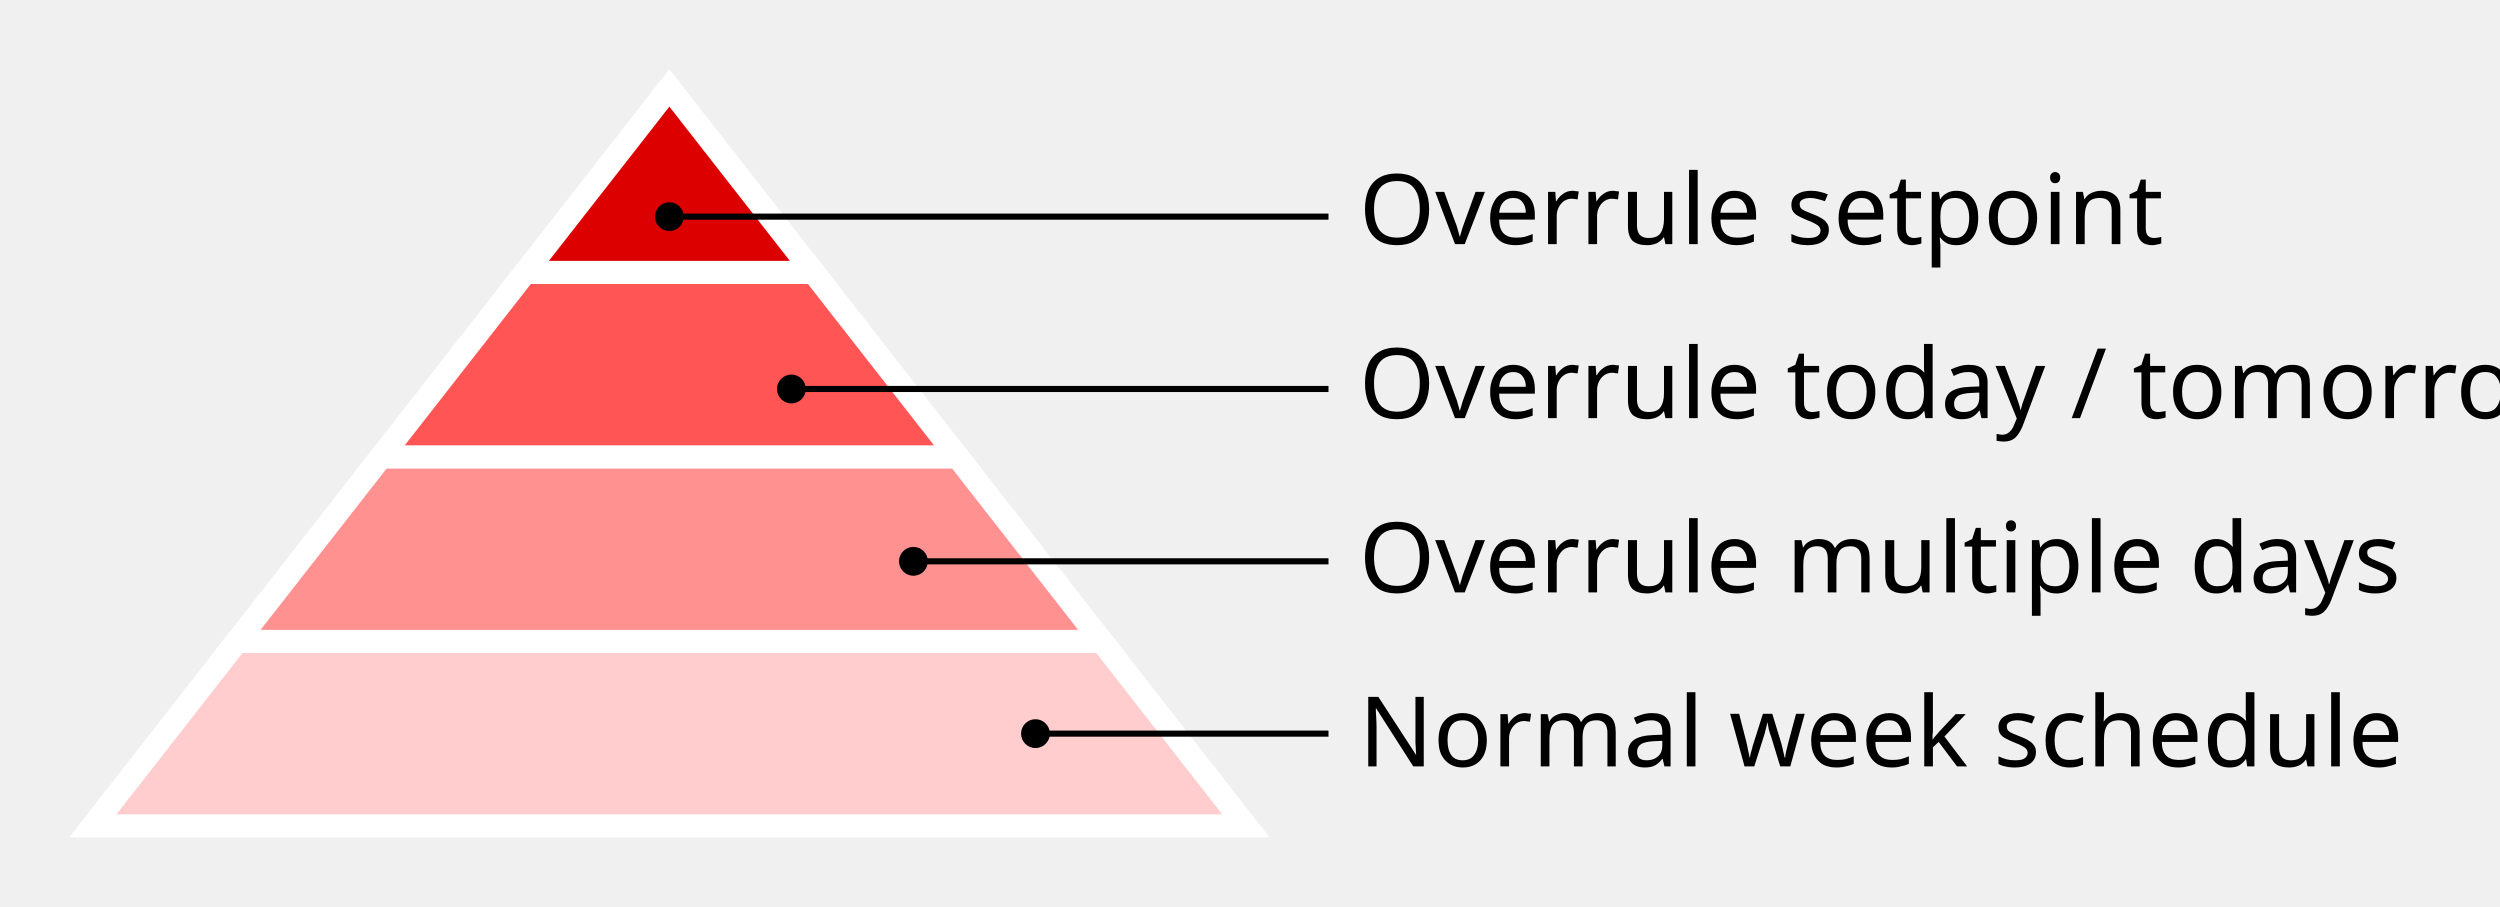
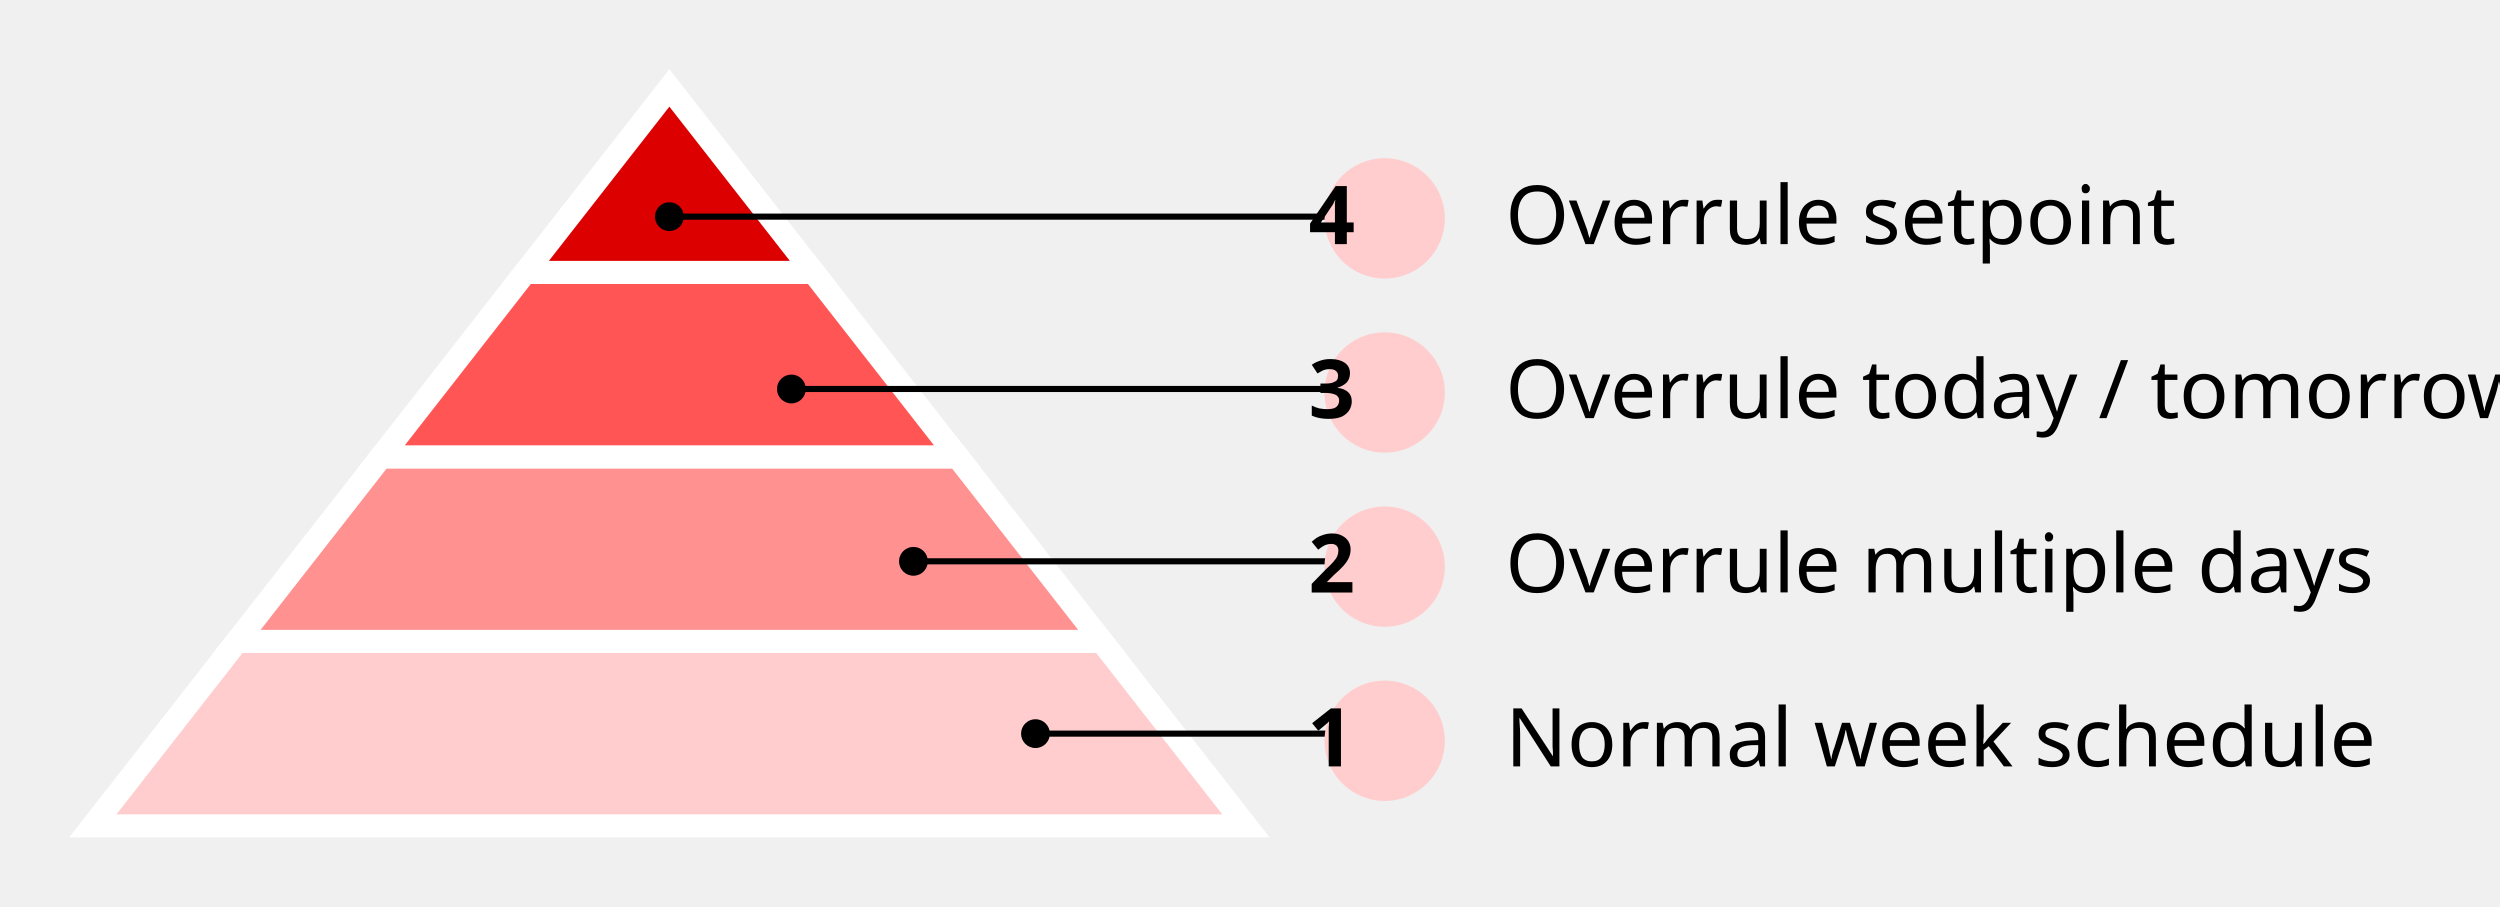
<svg xmlns="http://www.w3.org/2000/svg" width="108.406mm" height="39.312mm" viewBox="0 0 108.406 39.312" version="1.1" id="svg5">
  <defs id="defs2" />
  <g id="layer1" transform="translate(-19.5714,-51.15707)">
    <path id="path657" style="color:#000000;overflow:visible;fill:#ffcdcd;stroke:#ffffff;stroke-width:1;stroke-dasharray:none;stop-color:#000000" d="m 29.846,78.969 -6.25,8 H 73.597 L 67.347,78.969 Z" />
    <path id="path652" style="color:#000000;overflow:visible;fill:#ff9191;stroke:#ffffff;stroke-width:1;stroke-dasharray:none;stop-color:#000000" d="M 36.097,70.969 29.846,78.969 h 37.501 l -6.25,-8 z" />
    <path id="path647" style="color:#000000;overflow:visible;fill:#ff5555;stroke:#ffffff;stroke-width:1;stroke-dasharray:none;stop-color:#000000" d="m 42.347,62.969 -6.25,8 h 25 l -6.25,-8 z" />
    <path id="rect348" style="color:#000000;overflow:visible;fill:#dc0000;stroke:#ffffff;stroke-width:1;stroke-dasharray:none;stop-color:#000000" d="m 48.597,54.969 -6.25,8 h 12.499 z" />
-     <text xml:space="preserve" style="font-size:4.233px;line-height:100%;font-family:Calibri;-inkscape-font-specification:'Calibri, Normal';letter-spacing:0px;word-spacing:0px;writing-mode:lr-tb;fill:#000000;stroke:none;stroke-width:0.265px;stroke-linecap:butt;stroke-linejoin:miter;stroke-opacity:1" x="78.497" y="84.389" id="text406">
-       <tspan id="tspan404" style="font-size:4.233px;fill:#000000;stroke:none;stroke-width:0.265px" x="78.497" y="84.389">Normal week schedule</tspan>
+     <text xml:space="preserve" style="font-size:3.528px;line-height:100%;font-family:Calibri;-inkscape-font-specification:'Calibri, Normal';letter-spacing:0px;word-spacing:0px;writing-mode:lr-tb;fill:#000000;stroke:none;stroke-width:0.265px;stroke-linecap:butt;stroke-linejoin:miter;stroke-opacity:1" x="84.847" y="84.389" id="text406">
+       <tspan id="tspan404" style="font-size:3.528px;fill:#000000;stroke:none;stroke-width:0.265px" x="84.847" y="84.389">Normal week schedule</tspan>
    </text>
-     <text xml:space="preserve" style="font-size:4.233px;line-height:100%;font-family:Calibri;-inkscape-font-specification:'Calibri, Normal';letter-spacing:0px;word-spacing:0px;writing-mode:lr-tb;fill:#000000;stroke:none;stroke-width:0.265px;stroke-linecap:butt;stroke-linejoin:miter;stroke-opacity:1" x="78.497" y="76.84" id="text410">
-       <tspan id="tspan408" style="font-size:4.233px;fill:#000000;stroke:none;stroke-width:0.265px" x="78.497" y="76.84">Overrule multiple days</tspan>
+     <text xml:space="preserve" style="font-size:3.528px;line-height:100%;font-family:Calibri;-inkscape-font-specification:'Calibri, Normal';letter-spacing:0px;word-spacing:0px;writing-mode:lr-tb;fill:#000000;stroke:none;stroke-width:0.265px;stroke-linecap:butt;stroke-linejoin:miter;stroke-opacity:1" x="84.847" y="76.84" id="text410">
+       <tspan id="tspan408" style="font-size:3.528px;fill:#000000;stroke:none;stroke-width:0.265px" x="84.847" y="76.84">Overrule multiple days</tspan>
    </text>
-     <text xml:space="preserve" style="font-size:4.233px;line-height:100%;font-family:Calibri;-inkscape-font-specification:'Calibri, Normal';letter-spacing:0px;word-spacing:0px;writing-mode:lr-tb;fill:#000000;stroke:none;stroke-width:0.265px;stroke-linecap:butt;stroke-linejoin:miter;stroke-opacity:1" x="78.497" y="69.29" id="text464">
-       <tspan id="tspan462" style="font-size:4.233px;fill:#000000;stroke:none;stroke-width:0.265px" x="78.497" y="69.29">Overrule today / tomorrow</tspan>
+     <text xml:space="preserve" style="font-size:3.528px;line-height:100%;font-family:Calibri;-inkscape-font-specification:'Calibri, Normal';letter-spacing:0px;word-spacing:0px;writing-mode:lr-tb;fill:#000000;stroke:none;stroke-width:0.265px;stroke-linecap:butt;stroke-linejoin:miter;stroke-opacity:1" x="84.847" y="69.29" id="text464">
+       <tspan id="tspan462" style="font-size:3.528px;fill:#000000;stroke:none;stroke-width:0.265px" x="84.847" y="69.29">Overrule today / tomorrow</tspan>
    </text>
-     <text xml:space="preserve" style="font-size:4.233px;line-height:100%;font-family:Calibri;-inkscape-font-specification:'Calibri, Normal';letter-spacing:0px;word-spacing:0px;writing-mode:lr-tb;fill:#000000;stroke:none;stroke-width:0.265px;stroke-linecap:butt;stroke-linejoin:miter;stroke-opacity:1" x="78.497" y="61.741" id="text468">
-       <tspan id="tspan466" style="font-size:4.233px;fill:#000000;stroke:none;stroke-width:0.265px" x="78.497" y="61.741">Overrule setpoint</tspan>
+     <text xml:space="preserve" style="font-size:3.528px;line-height:100%;font-family:Calibri;-inkscape-font-specification:'Calibri, Normal';letter-spacing:0px;word-spacing:0px;writing-mode:lr-tb;fill:#000000;stroke:none;stroke-width:0.265px;stroke-linecap:butt;stroke-linejoin:miter;stroke-opacity:1" x="84.847" y="61.741" id="text468">
+       <tspan id="tspan466" style="font-size:3.528px;fill:#000000;stroke:none;stroke-width:0.265px" x="84.847" y="61.741">Overrule setpoint</tspan>
    </text>
    <path style="fill:none;fill-rule:evenodd;stroke:#000000;stroke-width:0.265px;stroke-linecap:butt;stroke-linejoin:miter;stroke-opacity:1" d="M 48.597,60.551 H 77.178" id="path662" />
    <path style="fill:none;fill-rule:evenodd;stroke:#000000;stroke-width:0.265px;stroke-linecap:butt;stroke-linejoin:miter;stroke-opacity:1" d="M 53.888,68.024 H 77.178" id="path664" />
    <path style="fill:none;fill-rule:evenodd;stroke:#000000;stroke-width:0.265px;stroke-linecap:butt;stroke-linejoin:miter;stroke-opacity:1" d="M 59.18,75.497 H 77.178" id="path666" />
    <path style="fill:none;fill-rule:evenodd;stroke:#000000;stroke-width:0.265px;stroke-linecap:butt;stroke-linejoin:miter;stroke-opacity:1" d="M 64.472,82.969 H 77.178" id="path668" />
    <circle style="color:#000000;overflow:visible;fill:#000000;stroke:none;stroke-width:1;stroke-dasharray:none;stop-color:#000000" id="path1276" cx="48.597" cy="60.551" r="0.625" />
    <circle style="color:#000000;overflow:visible;fill:#000000;stroke:none;stroke-width:1;stroke-dasharray:none;stop-color:#000000" id="circle1382" cx="53.888" cy="68.024" r="0.625" />
    <circle style="color:#000000;overflow:visible;fill:#000000;stroke:none;stroke-width:1;stroke-dasharray:none;stop-color:#000000" id="circle1384" cx="59.18" cy="75.497" r="0.625" />
    <circle style="color:#000000;overflow:visible;fill:#000000;stroke:none;stroke-width:1;stroke-dasharray:none;stop-color:#000000" id="circle1386" cx="64.472" cy="82.969" r="0.625" />
+     <circle style="color:#000000;overflow:visible;fill:#ffcdcd;stroke-width:1;stop-color:#000000" id="circle479" cx="79.614" cy="68.177" r="2.609" />
+     <circle style="color:#000000;overflow:visible;fill:#ffcdcd;stroke-width:1;stop-color:#000000" id="circle481" cx="79.614" cy="75.728" r="2.609" />
+     <circle style="color:#000000;overflow:visible;fill:#ffcdcd;stroke-width:1;stop-color:#000000" id="circle483" cx="79.614" cy="83.278" r="2.609" />
+     <circle style="color:#000000;overflow:visible;fill:#ffcdcd;stroke-width:1;stop-color:#000000" id="path423" cx="79.614" cy="60.627" r="2.609" />
+     <text xml:space="preserve" style="font-style:normal;font-variant:normal;font-weight:bold;font-stretch:normal;font-size:3.528px;line-height:100%;font-family:Calibri;-inkscape-font-specification:'Calibri Bold';text-align:center;letter-spacing:0px;word-spacing:0px;writing-mode:lr-tb;text-anchor:middle;fill:#000000;stroke:none;stroke-width:0.265px;stroke-linecap:butt;stroke-linejoin:miter;stroke-opacity:1" x="79.567" y="84.389" id="text357">
+       <tspan id="tspan355" style="font-style:normal;font-variant:normal;font-weight:bold;font-stretch:normal;font-size:3.528px;font-family:Calibri;-inkscape-font-specification:'Calibri Bold';text-align:center;text-anchor:middle;fill:#000000;stroke:none;stroke-width:0.265px" x="79.567" y="84.389">1</tspan>
+     </text>
+     <text xml:space="preserve" style="font-style:normal;font-variant:normal;font-weight:bold;font-stretch:normal;font-size:3.528px;line-height:100%;font-family:Calibri;-inkscape-font-specification:'Calibri Bold';text-align:center;letter-spacing:0px;word-spacing:0px;writing-mode:lr-tb;text-anchor:middle;fill:#000000;stroke:none;stroke-width:0.265px;stroke-linecap:butt;stroke-linejoin:miter;stroke-opacity:1" x="79.609" y="76.855" id="text361">
+       <tspan id="tspan359" style="font-style:normal;font-variant:normal;font-weight:bold;font-stretch:normal;font-size:3.528px;font-family:Calibri;-inkscape-font-specification:'Calibri Bold';text-align:center;text-anchor:middle;fill:#000000;stroke:none;stroke-width:0.265px" x="79.609" y="76.855">2</tspan>
+     </text>
+     <text xml:space="preserve" style="font-style:normal;font-variant:normal;font-weight:bold;font-stretch:normal;font-size:3.528px;line-height:100%;font-family:Calibri;-inkscape-font-specification:'Calibri Bold';text-align:center;letter-spacing:0px;word-spacing:0px;writing-mode:lr-tb;text-anchor:middle;fill:#000000;stroke:none;stroke-width:0.265px;stroke-linecap:butt;stroke-linejoin:miter;stroke-opacity:1" x="79.616" y="69.288" id="text365">
+       <tspan id="tspan363" style="font-style:normal;font-variant:normal;font-weight:bold;font-stretch:normal;font-size:3.528px;font-family:Calibri;-inkscape-font-specification:'Calibri Bold';text-align:center;text-anchor:middle;fill:#000000;stroke:none;stroke-width:0.265px" x="79.616" y="69.288">3</tspan>
+     </text>
+     <text xml:space="preserve" style="font-style:normal;font-variant:normal;font-weight:bold;font-stretch:normal;font-size:3.528px;line-height:100%;font-family:Calibri;-inkscape-font-specification:'Calibri Bold';text-align:center;letter-spacing:0px;word-spacing:0px;writing-mode:lr-tb;text-anchor:middle;fill:#000000;stroke:none;stroke-width:0.265px;stroke-linecap:butt;stroke-linejoin:miter;stroke-opacity:1" x="79.619" y="61.741" id="text369">
+       <tspan id="tspan367" style="font-style:normal;font-variant:normal;font-weight:bold;font-stretch:normal;font-size:3.528px;font-family:Calibri;-inkscape-font-specification:'Calibri Bold';text-align:center;text-anchor:middle;fill:#000000;stroke:none;stroke-width:0.265px" x="79.619" y="61.741">4</tspan>
+     </text>
  </g>
</svg>
